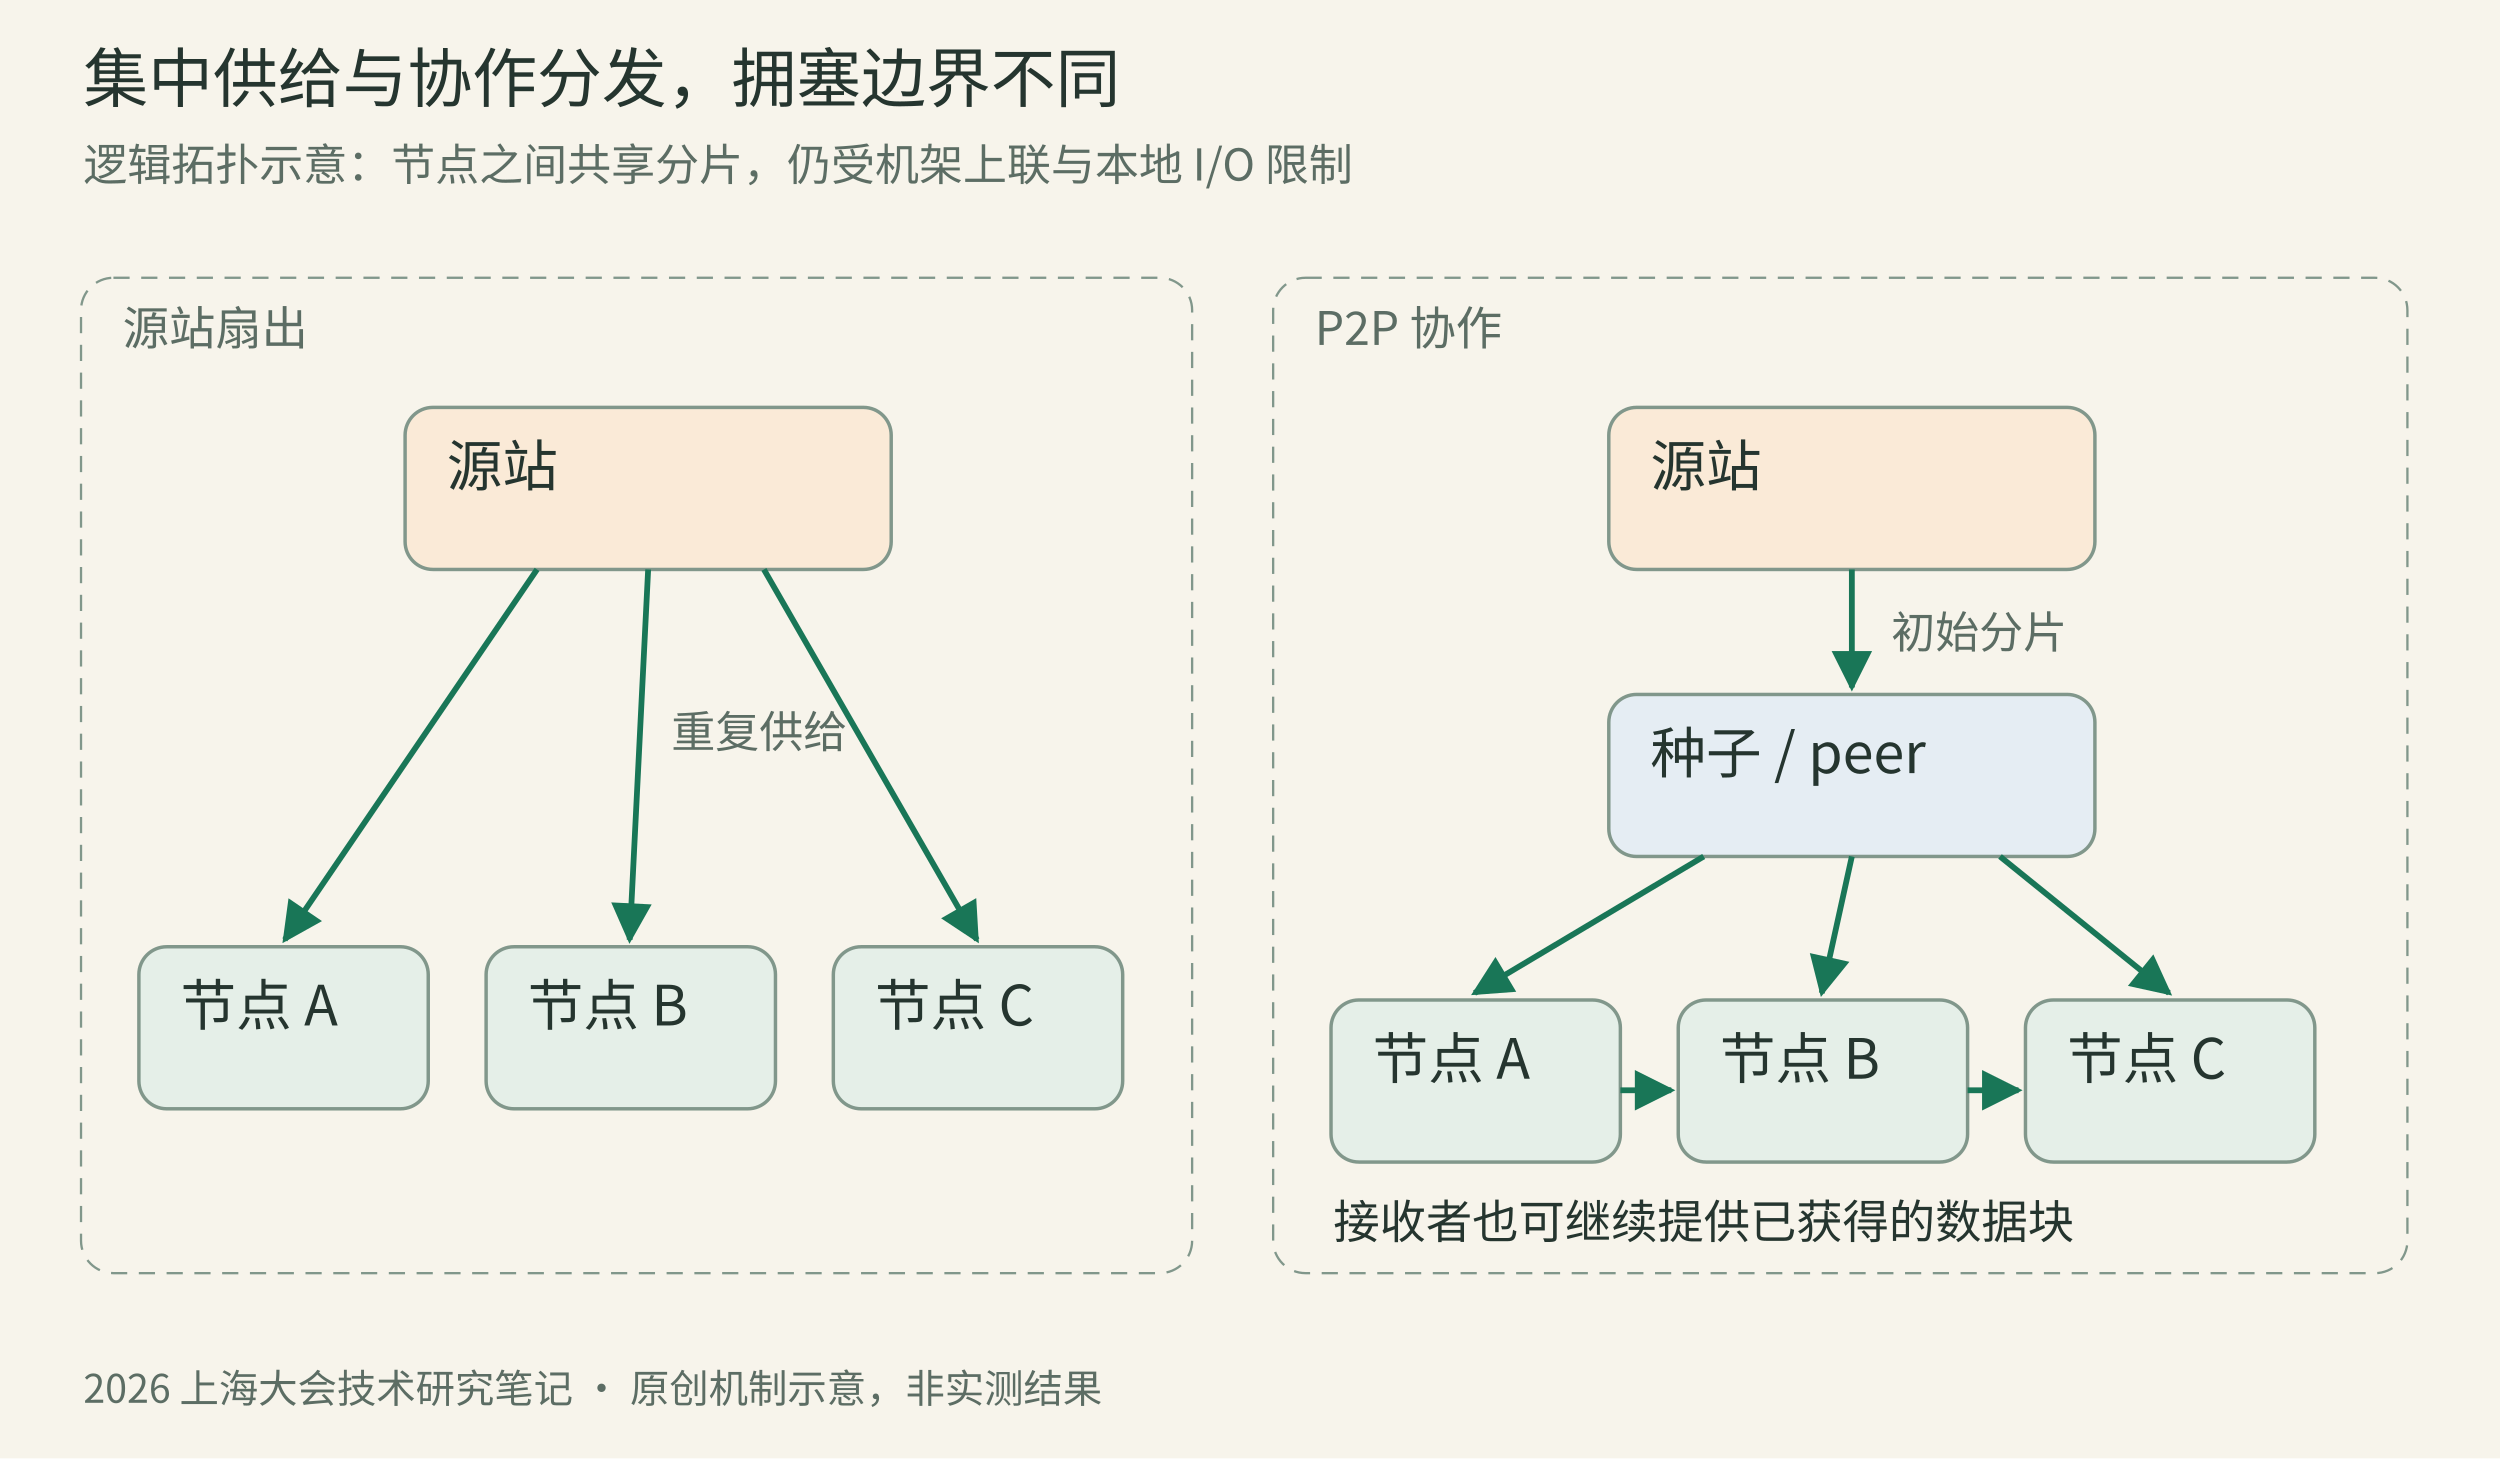
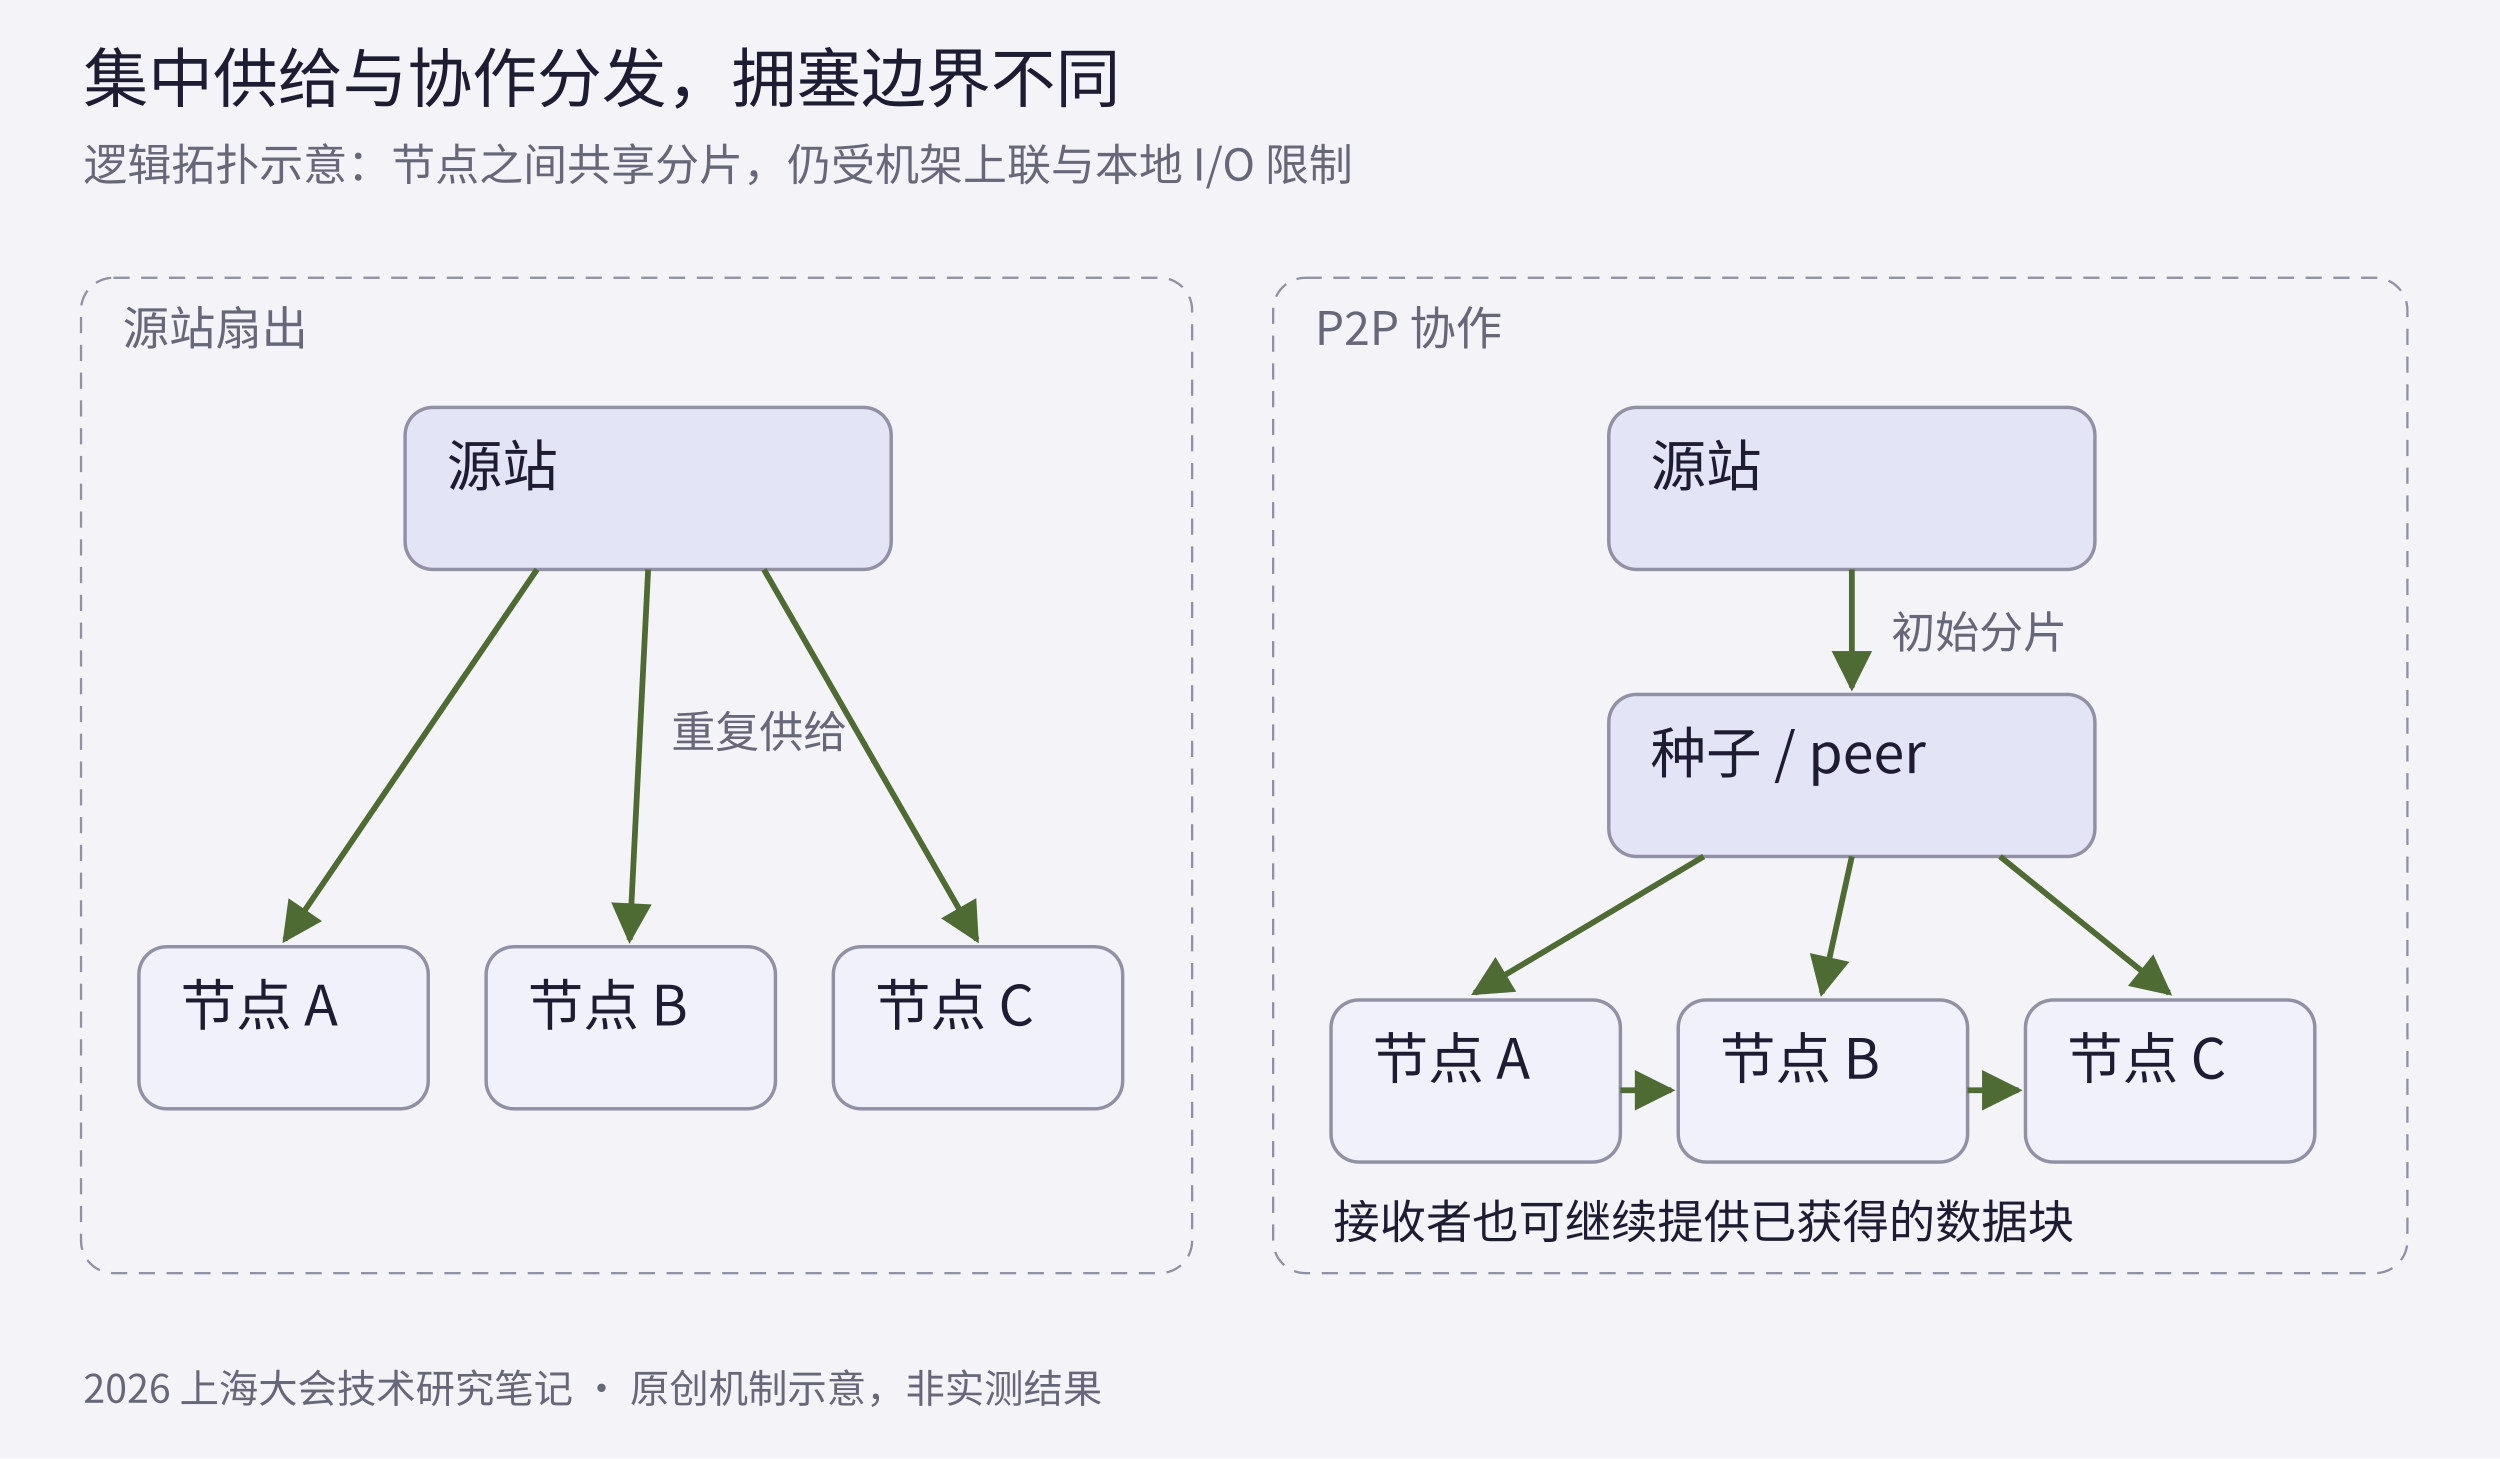
<svg xmlns="http://www.w3.org/2000/svg" viewBox="0 0 1080 630" role="img" aria-labelledby="title desc">
  <defs>
    <marker id="arrow" viewBox="0 0 10 10" refX="9" refY="5" markerWidth="7" markerHeight="7" orient="auto-start-reverse">
-       <path d="M 0 0 L 10 5 L 0 10 z" fill="#526e83" />
+       <path d="M 0 0 L 10 5 L 0 10 z" fill="#49439C" />
    </marker>
    <marker id="data" viewBox="0 0 10 10" refX="9" refY="5" markerWidth="7" markerHeight="7" orient="auto-start-reverse">
-       <path d="M 0 0 L 10 5 L 0 10 z" fill="#197657" />
+       <path d="M 0 0 L 10 5 L 0 10 z" fill="#4D6B33" />
    </marker>
  </defs>
-   <rect width="1080" height="630" fill="#f7f4eb" />
+   <rect width="1080" height="630" fill="#F4F4F8" />
  <g font-family="Microsoft YaHei, PingFang SC, Noto Sans CJK SC, sans-serif">
-     <text x="36" y="44" font-size="28" fill="#25352f" text-anchor="start">集中供给与协作分发，拥塞边界不同</text>
-     <text x="36" y="78" font-size="19" fill="#5c6d64" text-anchor="start">逻辑拓扑示意：节点之间共享分片，仍受机架上联与本地 I/O 限制</text>
-     <rect x="35" y="120" width="480" height="430" rx="14" fill="none" stroke="#81978b" stroke-dasharray="7 5" />
-     <text x="53" y="149" font-size="20" fill="#5c6d64" text-anchor="start">源站扇出</text>
-     <rect x="550" y="120" width="490" height="430" rx="14" fill="none" stroke="#81978b" stroke-dasharray="7 5" />
-     <text x="568" y="149" font-size="20" fill="#5c6d64" text-anchor="start">P2P 协作</text>
-     <rect x="175" y="176" width="210" height="70" rx="12" fill="#faead7" stroke="#81978b" stroke-width="1.5" />
-     <text x="193" y="210" font-size="24" fill="#25352f" text-anchor="start">源站</text>
-     <rect x="60" y="409" width="125" height="70" rx="12" fill="#e5efe8" stroke="#81978b" stroke-width="1.5" />
-     <text x="78" y="443" font-size="24" fill="#25352f" text-anchor="start">节点 A</text>
-     <rect x="210" y="409" width="125" height="70" rx="12" fill="#e5efe8" stroke="#81978b" stroke-width="1.5" />
-     <text x="228" y="443" font-size="24" fill="#25352f" text-anchor="start">节点 B</text>
-     <rect x="360" y="409" width="125" height="70" rx="12" fill="#e5efe8" stroke="#81978b" stroke-width="1.5" />
-     <text x="378" y="443" font-size="24" fill="#25352f" text-anchor="start">节点 C</text>
-     <polyline points="232,246 123,406" fill="none" stroke="#197657" stroke-width="2.5" marker-end="url(#data)" />
-     <polyline points="280,246 272,406" fill="none" stroke="#197657" stroke-width="2.5" marker-end="url(#data)" />
-     <text x="290" y="323" font-size="19" fill="#5c6d64" text-anchor="start">重复供给</text>
-     <polyline points="330,246 422,406" fill="none" stroke="#197657" stroke-width="2.5" marker-end="url(#data)" />
-     <rect x="695" y="176" width="210" height="70" rx="12" fill="#faead7" stroke="#81978b" stroke-width="1.5" />
-     <text x="713" y="210" font-size="24" fill="#25352f" text-anchor="start">源站</text>
-     <rect x="695" y="300" width="210" height="70" rx="12" fill="#e5edf3" stroke="#81978b" stroke-width="1.5" />
-     <text x="713" y="334" font-size="24" fill="#25352f" text-anchor="start">种子 / peer</text>
-     <polyline points="800,246 800,297" fill="none" stroke="#197657" stroke-width="2.5" marker-end="url(#data)" />
-     <text x="817" y="280" font-size="19" fill="#5c6d64" text-anchor="start">初始分片</text>
-     <rect x="575" y="432" width="125" height="70" rx="12" fill="#e5efe8" stroke="#81978b" stroke-width="1.5" />
-     <text x="593" y="466" font-size="24" fill="#25352f" text-anchor="start">节点 A</text>
-     <rect x="725" y="432" width="125" height="70" rx="12" fill="#e5efe8" stroke="#81978b" stroke-width="1.5" />
-     <text x="743" y="466" font-size="24" fill="#25352f" text-anchor="start">节点 B</text>
-     <rect x="875" y="432" width="125" height="70" rx="12" fill="#e5efe8" stroke="#81978b" stroke-width="1.5" />
-     <text x="893" y="466" font-size="24" fill="#25352f" text-anchor="start">节点 C</text>
-     <polyline points="736,370 637,429" fill="none" stroke="#197657" stroke-width="2.5" marker-end="url(#data)" />
-     <polyline points="800,370 787,429" fill="none" stroke="#197657" stroke-width="2.5" marker-end="url(#data)" />
-     <polyline points="864,370 937,429" fill="none" stroke="#197657" stroke-width="2.5" marker-end="url(#data)" />
-     <polyline points="700,471 722,471" fill="none" stroke="#197657" stroke-width="2.5" marker-end="url(#data)" />
-     <polyline points="850,471 872,471" fill="none" stroke="#197657" stroke-width="2.5" marker-end="url(#data)" />
-     <text x="576" y="535" font-size="20" fill="#25352f" text-anchor="start">接收者也可继续提供已获得的数据块</text>
-     <text x="36" y="606" font-size="17" fill="#5c6d64" text-anchor="start">2026 上海大会技术研究笔记 · 原创机制示意，非实测结果</text>
+     <text x="36" y="44" font-size="28" fill="#1E1C32" text-anchor="start">集中供给与协作分发，拥塞边界不同</text>
+     <text x="36" y="78" font-size="19" fill="#68677A" text-anchor="start">逻辑拓扑示意：节点之间共享分片，仍受机架上联与本地 I/O 限制</text>
+     <rect x="35" y="120" width="480" height="430" rx="14" fill="none" stroke="#9190A4" stroke-dasharray="7 5" />
+     <text x="53" y="149" font-size="20" fill="#68677A" text-anchor="start">源站扇出</text>
+     <rect x="550" y="120" width="490" height="430" rx="14" fill="none" stroke="#9190A4" stroke-dasharray="7 5" />
+     <text x="568" y="149" font-size="20" fill="#68677A" text-anchor="start">P2P 协作</text>
+     <rect x="175" y="176" width="210" height="70" rx="12" fill="#E4E4F7" stroke="#9190A4" stroke-width="1.5" />
+     <text x="193" y="210" font-size="24" fill="#1E1C32" text-anchor="start">源站</text>
+     <rect x="60" y="409" width="125" height="70" rx="12" fill="#F1F1FB" stroke="#9190A4" stroke-width="1.5" />
+     <text x="78" y="443" font-size="24" fill="#1E1C32" text-anchor="start">节点 A</text>
+     <rect x="210" y="409" width="125" height="70" rx="12" fill="#F1F1FB" stroke="#9190A4" stroke-width="1.5" />
+     <text x="228" y="443" font-size="24" fill="#1E1C32" text-anchor="start">节点 B</text>
+     <rect x="360" y="409" width="125" height="70" rx="12" fill="#F1F1FB" stroke="#9190A4" stroke-width="1.5" />
+     <text x="378" y="443" font-size="24" fill="#1E1C32" text-anchor="start">节点 C</text>
+     <polyline points="232,246 123,406" fill="none" stroke="#4D6B33" stroke-width="2.5" marker-end="url(#data)" />
+     <polyline points="280,246 272,406" fill="none" stroke="#4D6B33" stroke-width="2.5" marker-end="url(#data)" />
+     <text x="290" y="323" font-size="19" fill="#68677A" text-anchor="start">重复供给</text>
+     <polyline points="330,246 422,406" fill="none" stroke="#4D6B33" stroke-width="2.5" marker-end="url(#data)" />
+     <rect x="695" y="176" width="210" height="70" rx="12" fill="#E4E4F7" stroke="#9190A4" stroke-width="1.5" />
+     <text x="713" y="210" font-size="24" fill="#1E1C32" text-anchor="start">源站</text>
+     <rect x="695" y="300" width="210" height="70" rx="12" fill="#E4E4F7" stroke="#9190A4" stroke-width="1.5" />
+     <text x="713" y="334" font-size="24" fill="#1E1C32" text-anchor="start">种子 / peer</text>
+     <polyline points="800,246 800,297" fill="none" stroke="#4D6B33" stroke-width="2.5" marker-end="url(#data)" />
+     <text x="817" y="280" font-size="19" fill="#68677A" text-anchor="start">初始分片</text>
+     <rect x="575" y="432" width="125" height="70" rx="12" fill="#F1F1FB" stroke="#9190A4" stroke-width="1.5" />
+     <text x="593" y="466" font-size="24" fill="#1E1C32" text-anchor="start">节点 A</text>
+     <rect x="725" y="432" width="125" height="70" rx="12" fill="#F1F1FB" stroke="#9190A4" stroke-width="1.5" />
+     <text x="743" y="466" font-size="24" fill="#1E1C32" text-anchor="start">节点 B</text>
+     <rect x="875" y="432" width="125" height="70" rx="12" fill="#F1F1FB" stroke="#9190A4" stroke-width="1.5" />
+     <text x="893" y="466" font-size="24" fill="#1E1C32" text-anchor="start">节点 C</text>
+     <polyline points="736,370 637,429" fill="none" stroke="#4D6B33" stroke-width="2.5" marker-end="url(#data)" />
+     <polyline points="800,370 787,429" fill="none" stroke="#4D6B33" stroke-width="2.5" marker-end="url(#data)" />
+     <polyline points="864,370 937,429" fill="none" stroke="#4D6B33" stroke-width="2.5" marker-end="url(#data)" />
+     <polyline points="700,471 722,471" fill="none" stroke="#4D6B33" stroke-width="2.5" marker-end="url(#data)" />
+     <polyline points="850,471 872,471" fill="none" stroke="#4D6B33" stroke-width="2.5" marker-end="url(#data)" />
+     <text x="576" y="535" font-size="20" fill="#1E1C32" text-anchor="start">接收者也可继续提供已获得的数据块</text>
+     <text x="36" y="606" font-size="17" fill="#68677A" text-anchor="start">2026 上海大会技术研究笔记 · 原创机制示意，非实测结果</text>
  </g>
</svg>
